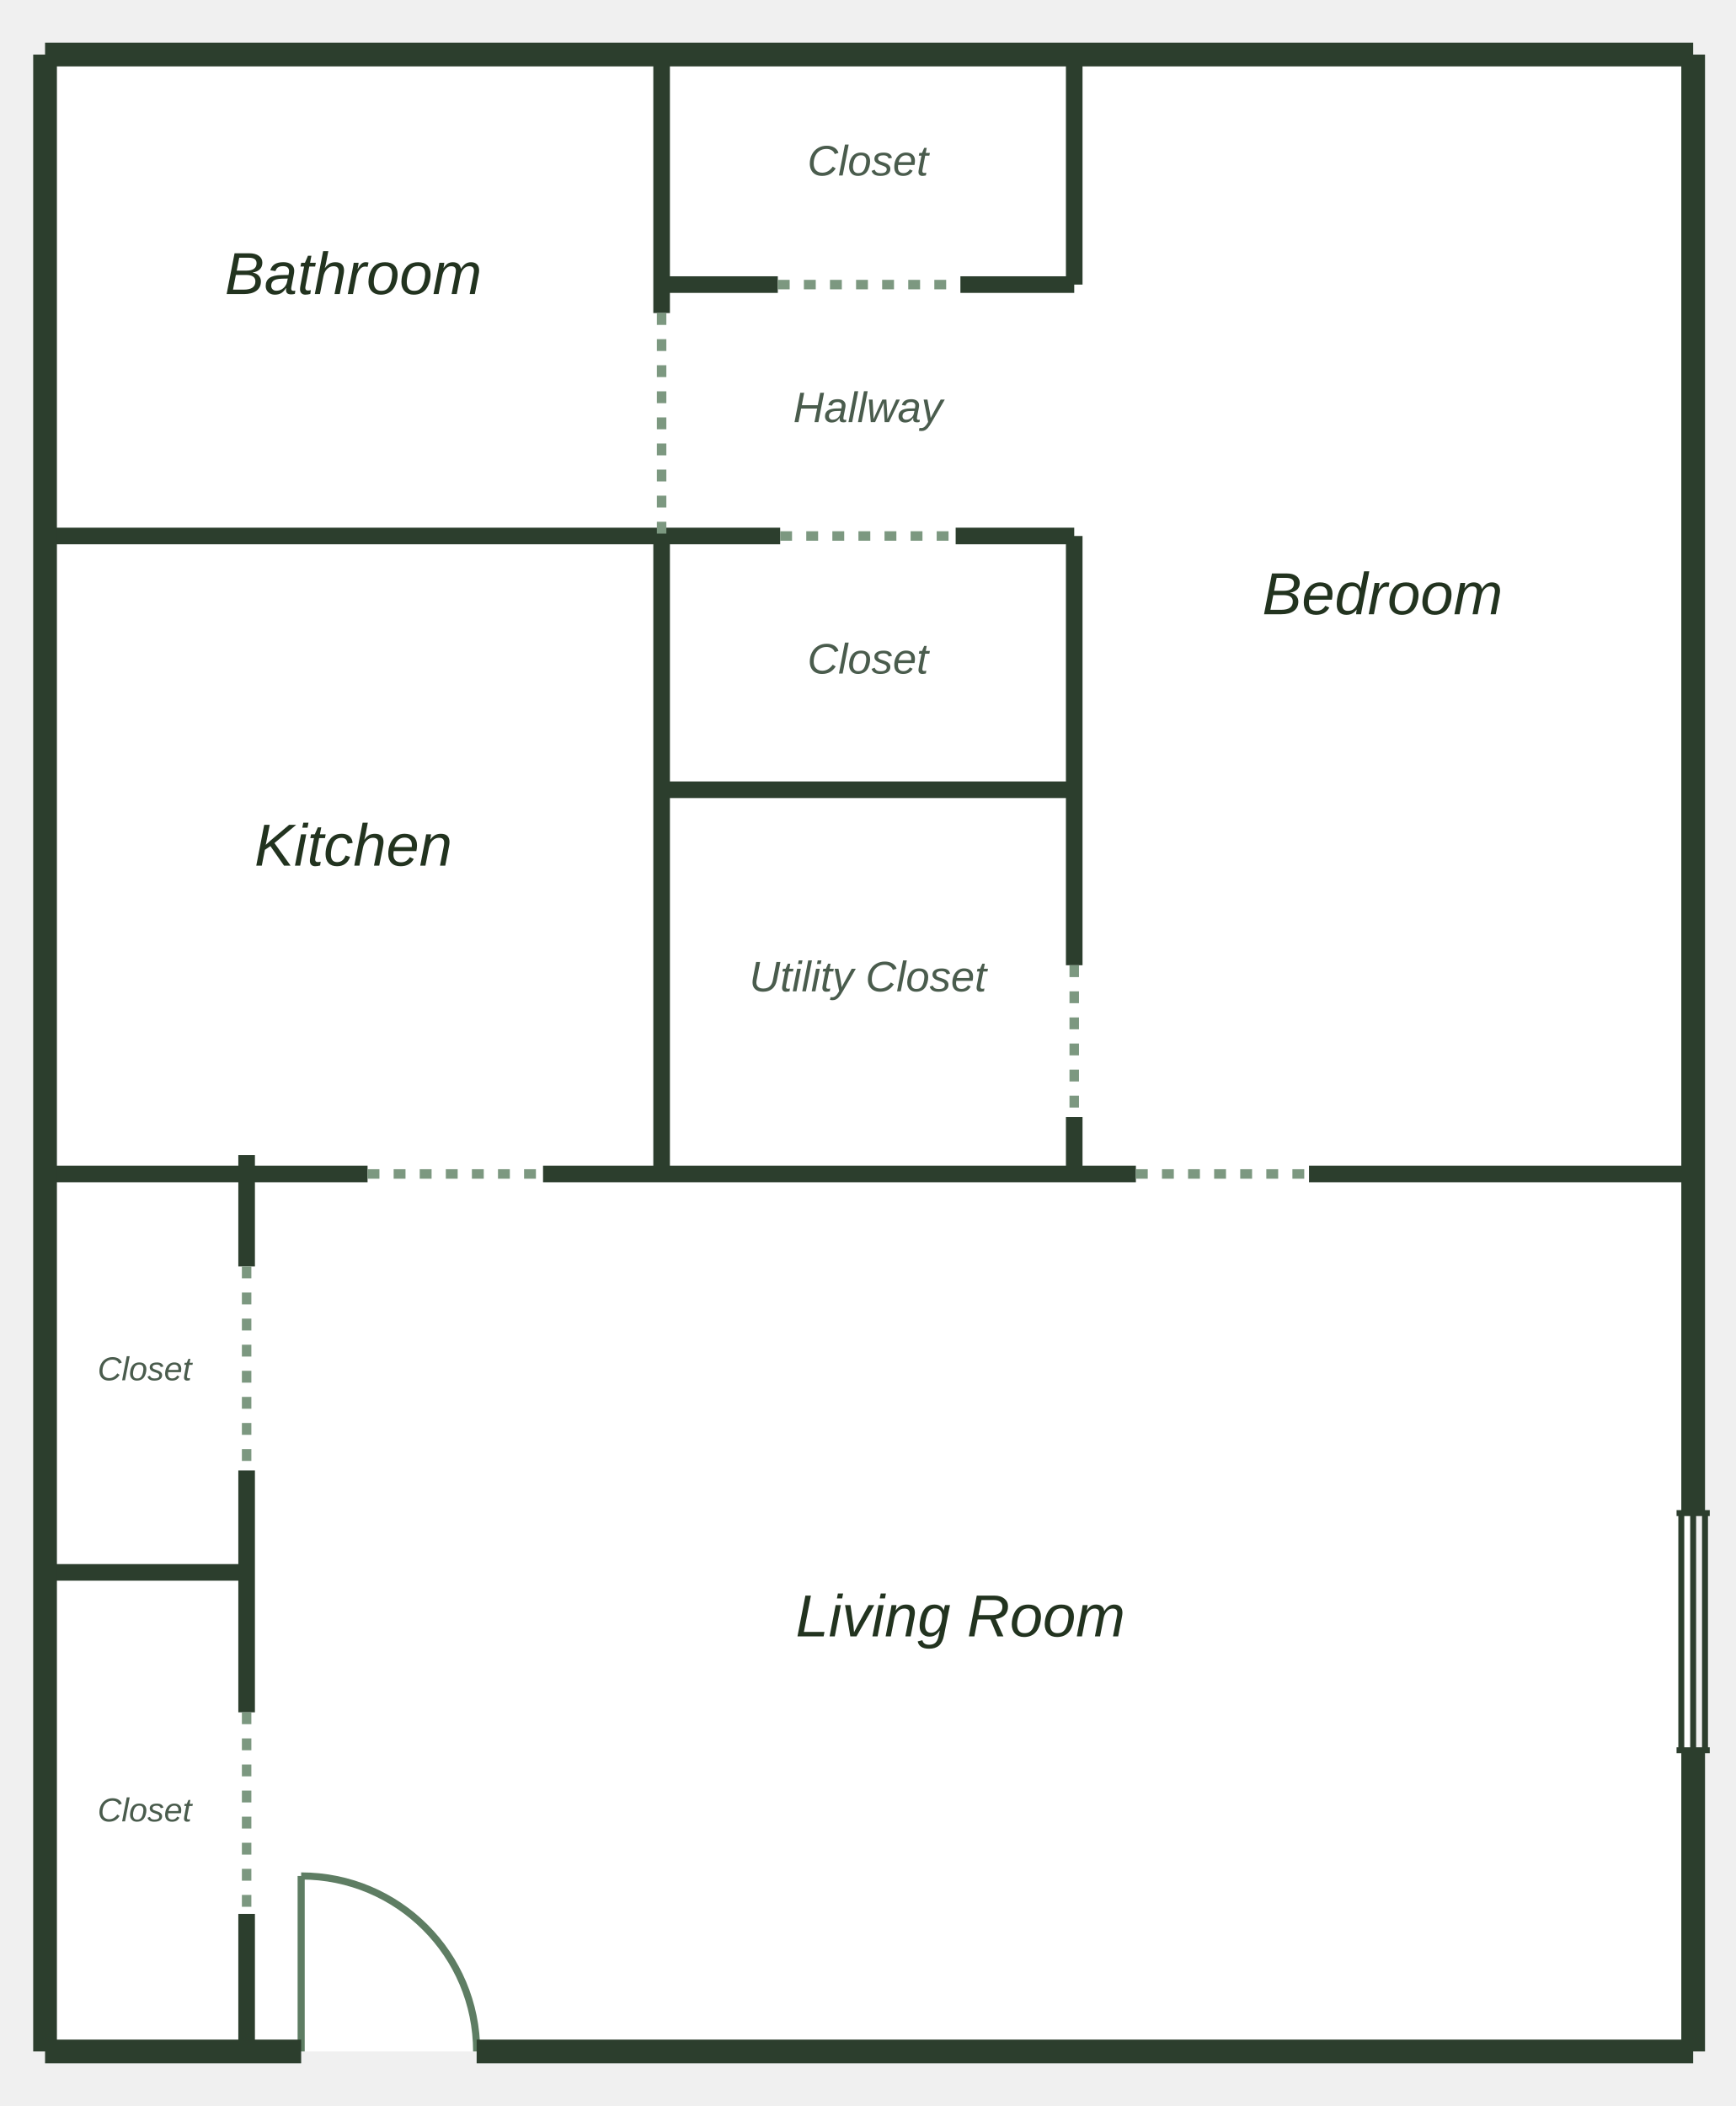
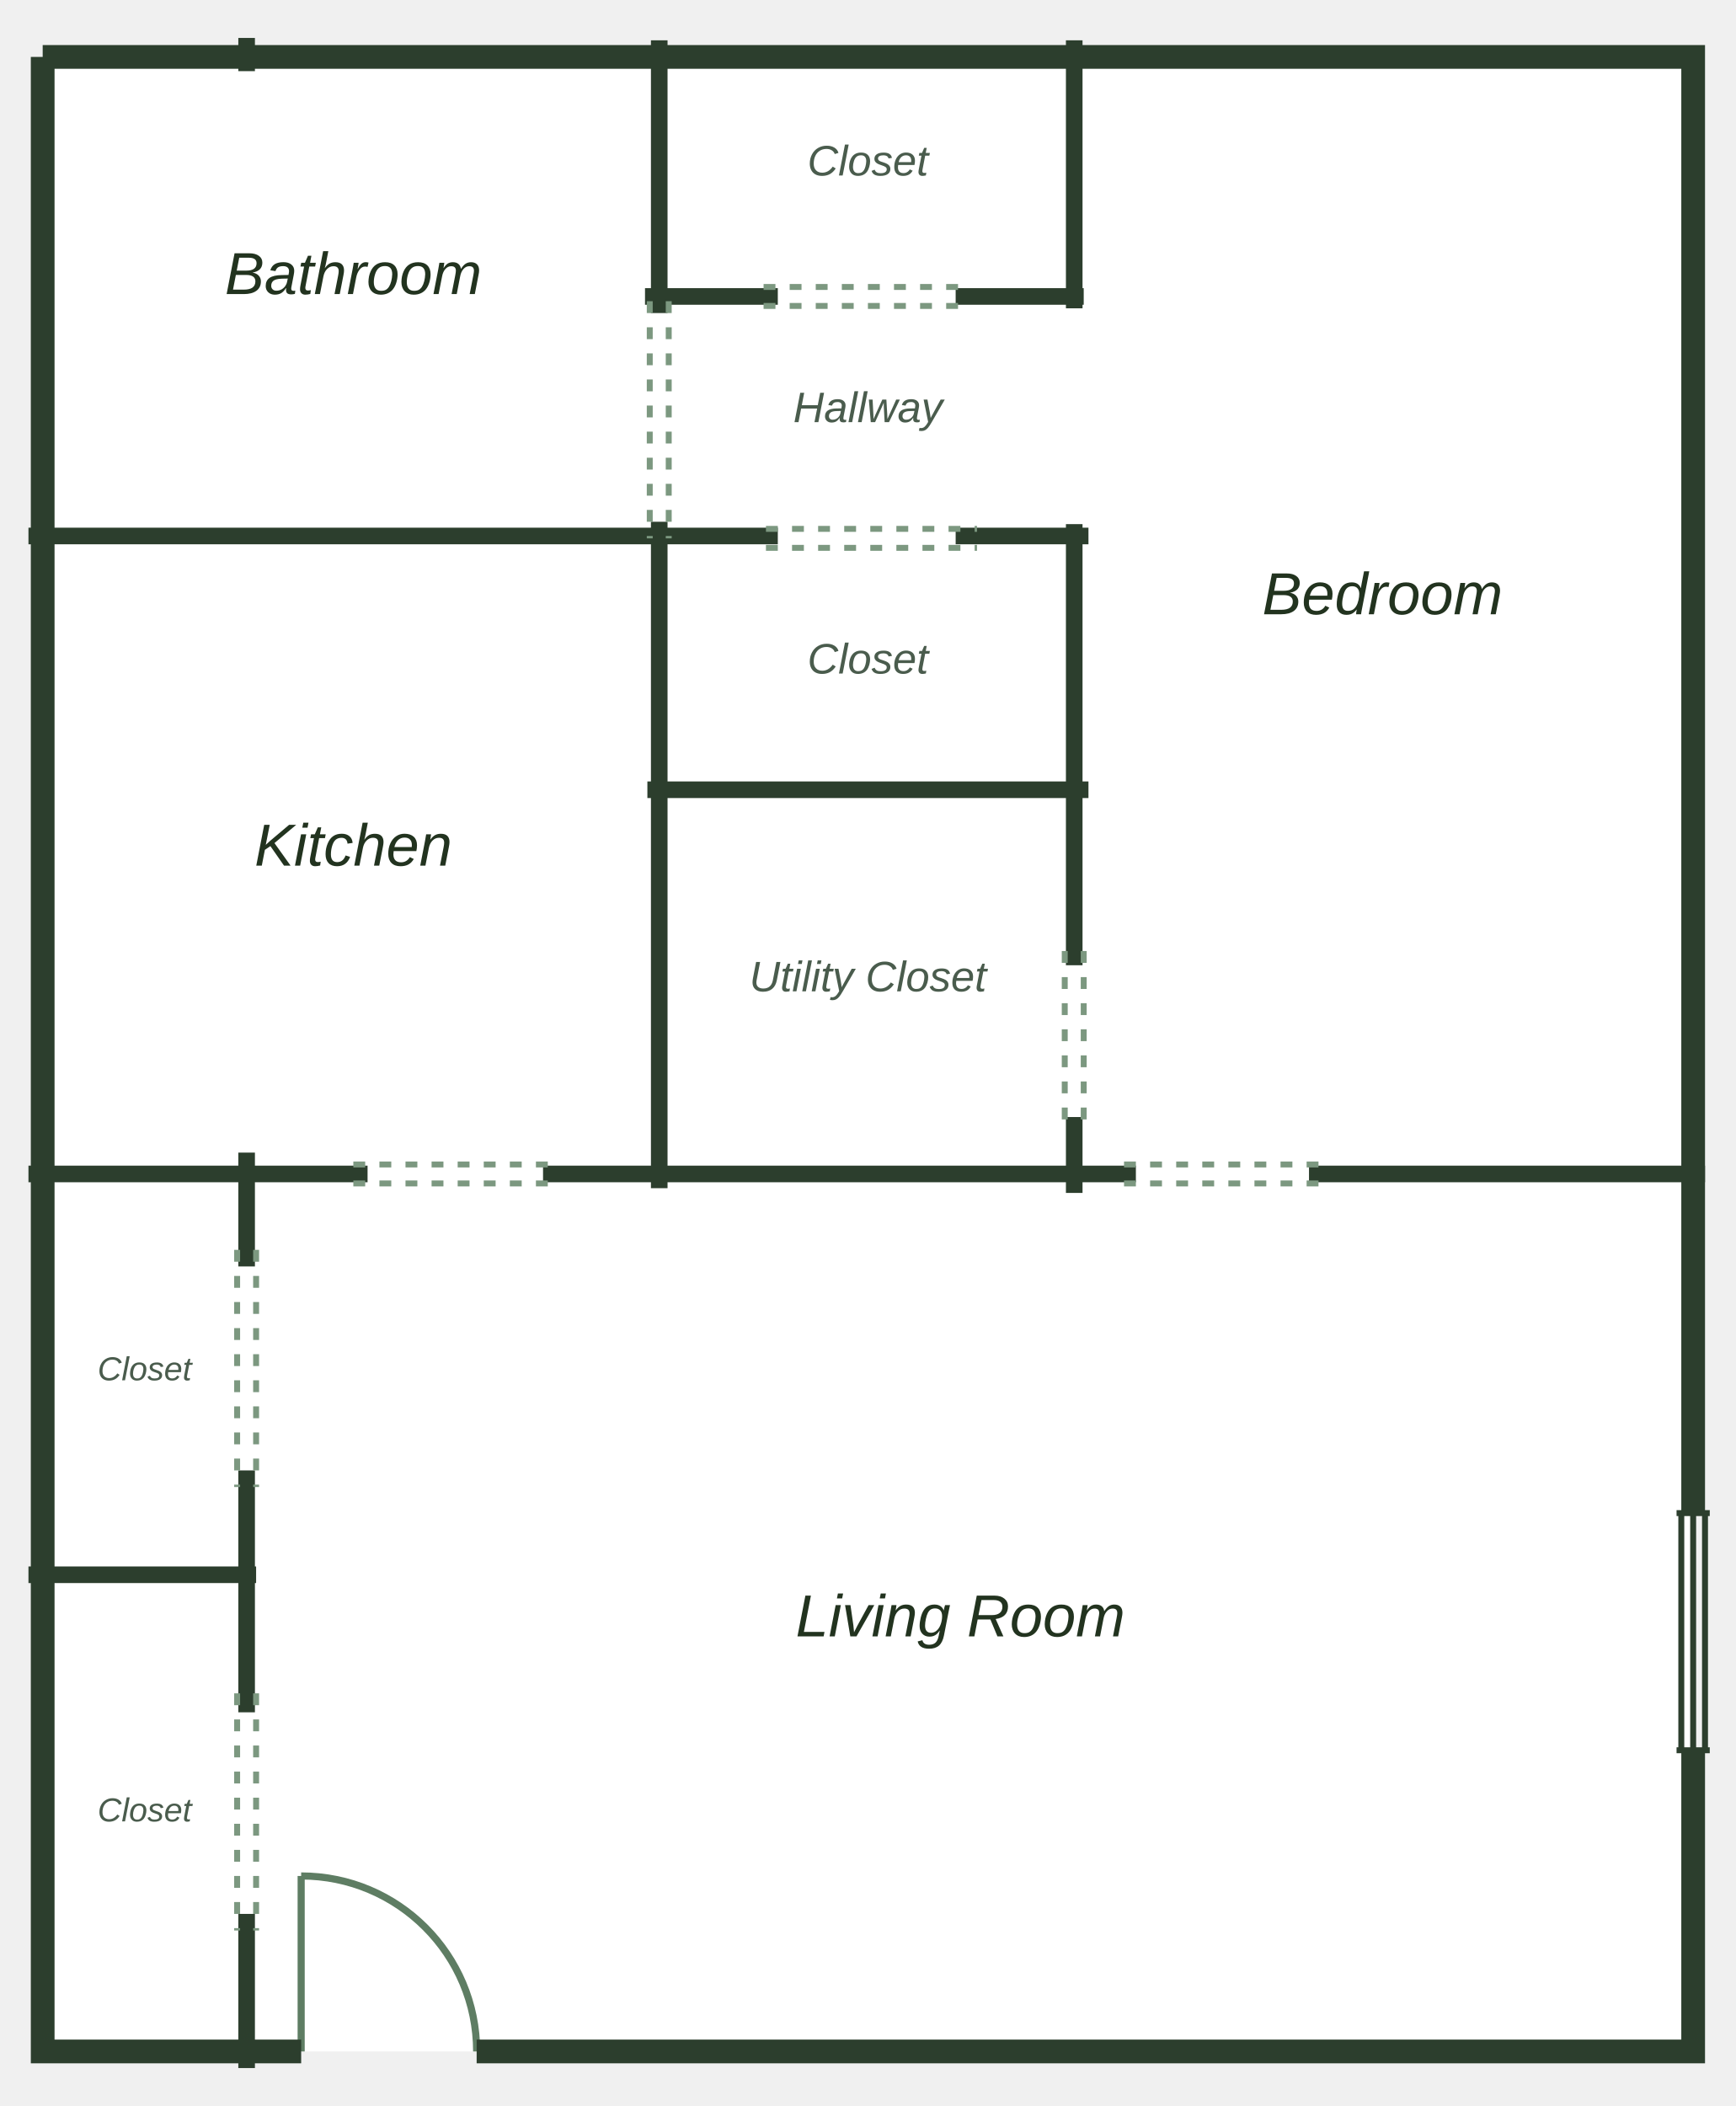
<svg xmlns="http://www.w3.org/2000/svg" width="732" height="888" viewBox="0 0 732 888" preserveAspectRatio="xMidYMid meet" role="img" aria-label="Village Green one-bedroom floor plan">
  <defs>
    <style>
    .fp{fill:#FFFFFF}
    .w{fill:none;stroke:#2C3E2D;stroke-width:7;stroke-linecap:butt}
    .wo{fill:none;stroke:#2C3E2D;stroke-width:10;stroke-linecap:butt}
-     .d{fill:none;stroke:#7C9880;stroke-width:4;stroke-dasharray:5 6}
+     .d{fill:none;stroke:#7C9880;stroke-width:2.5;stroke-dasharray:5 6}
    .arc{fill:none;stroke:#5E7D63;stroke-width:3}
    .win{fill:none;stroke:#2C3E2D;stroke-width:2.5}
+     .st{fill:none;stroke:#2C3E2D;stroke-width:2.5}
    .rm{fill:#22331F;font-family:'Helvetica Neue',Arial,sans-serif;font-size:25px;font-style:italic;text-anchor:middle}
    .cl{fill:#4A5C4D;font-family:'Helvetica Neue',Arial,sans-serif;font-size:18px;font-style:italic;text-anchor:middle}
    .sm{fill:#4A5C4D;font-family:'Helvetica Neue',Arial,sans-serif;font-size:14px;font-style:italic;text-anchor:middle}
  </style>
  </defs>
-   <rect class="fp" x="19" y="23" width="695" height="842" />
-   <path class="w" d="M104,487 V534 M104,620 V722 M104,807 V865 M279,23 V132 M279,226 V495 M453,23 V120 M453,226 V407 M453,471 V495 M279,120 H328 M405,120 H453 M19,226 H329 M403,226 H453 M279,333 H453 M19,495 H155 M229,495 H479 M552,495 H714 M19,663 H104" />
-   <path class="d" d="M104,534 V620 M104,722 V807 M279,132 V226 M453,407 V471 M328,120 H405 M329,226 H403 M155,495 H229 M479,495 H552" />
+   <rect class="fp" x="18" y="24" width="696" height="841" />
+   <path class="w" d="M104,16 V30 M104,486 V534 M104,620 V722 M104,807 V872 M278,17 V132 M278,220 V501 M453,17 V130 M453,221 V407 M453,471 V503 M272,125 H328 M403,125 H457 M12,226 H328 M403,226 H459 M273,333 H459 M12,495 H155 M229,495 H479 M552,495 H719 M12,664 H108" />
+   <path class="d" d="M100,527 V627 M108,527 V627 M100,714 V814 M108,714 V814 M274,127 V227 M282,127 V227 M449,401 V473 M457,401 V473 M322,121 H406 M322,129 H406 M149,491 H234 M149,499 H234 M474,491 H557 M474,499 H557 M323,223 H412 M323,231 H412" />
+   <path class="win" d="M709,638 V738 M714,638 V738 M719,638 V738 M707,638 H721 M707,738 H721" />
  <path class="arc" d="M127,865 V791 M127,791 A74,74 0 0 1 201,865" />
-   <path class="win" d="M709,638 V738 M714,638 V738 M719,638 V738 M707,638 H721 M707,738 H721" />
-   <path class="wo" d="M19,23 H714 M714,23 V638 M714,738 V865 M714,865 H201 M127,865 H19 M19,865 V23" />
+   <path class="wo" d="M18,24 H714 V638 M714,738 V865 H201 M127,865 H18 V24" />
  <text class="rm" x="149" y="124">Bathroom</text>
  <text class="rm" x="149" y="365">Kitchen</text>
  <text class="rm" x="583" y="259">Bedroom</text>
  <text class="rm" x="405" y="690">Living Room</text>
  <text class="cl" x="366" y="74">Closet</text>
  <text class="cl" x="366" y="178">Hallway</text>
  <text class="cl" x="366" y="284">Closet</text>
  <text class="cl" x="366" y="418">Utility Closet</text>
  <text class="sm" x="61" y="582">Closet</text>
  <text class="sm" x="61" y="768">Closet</text>
</svg>
